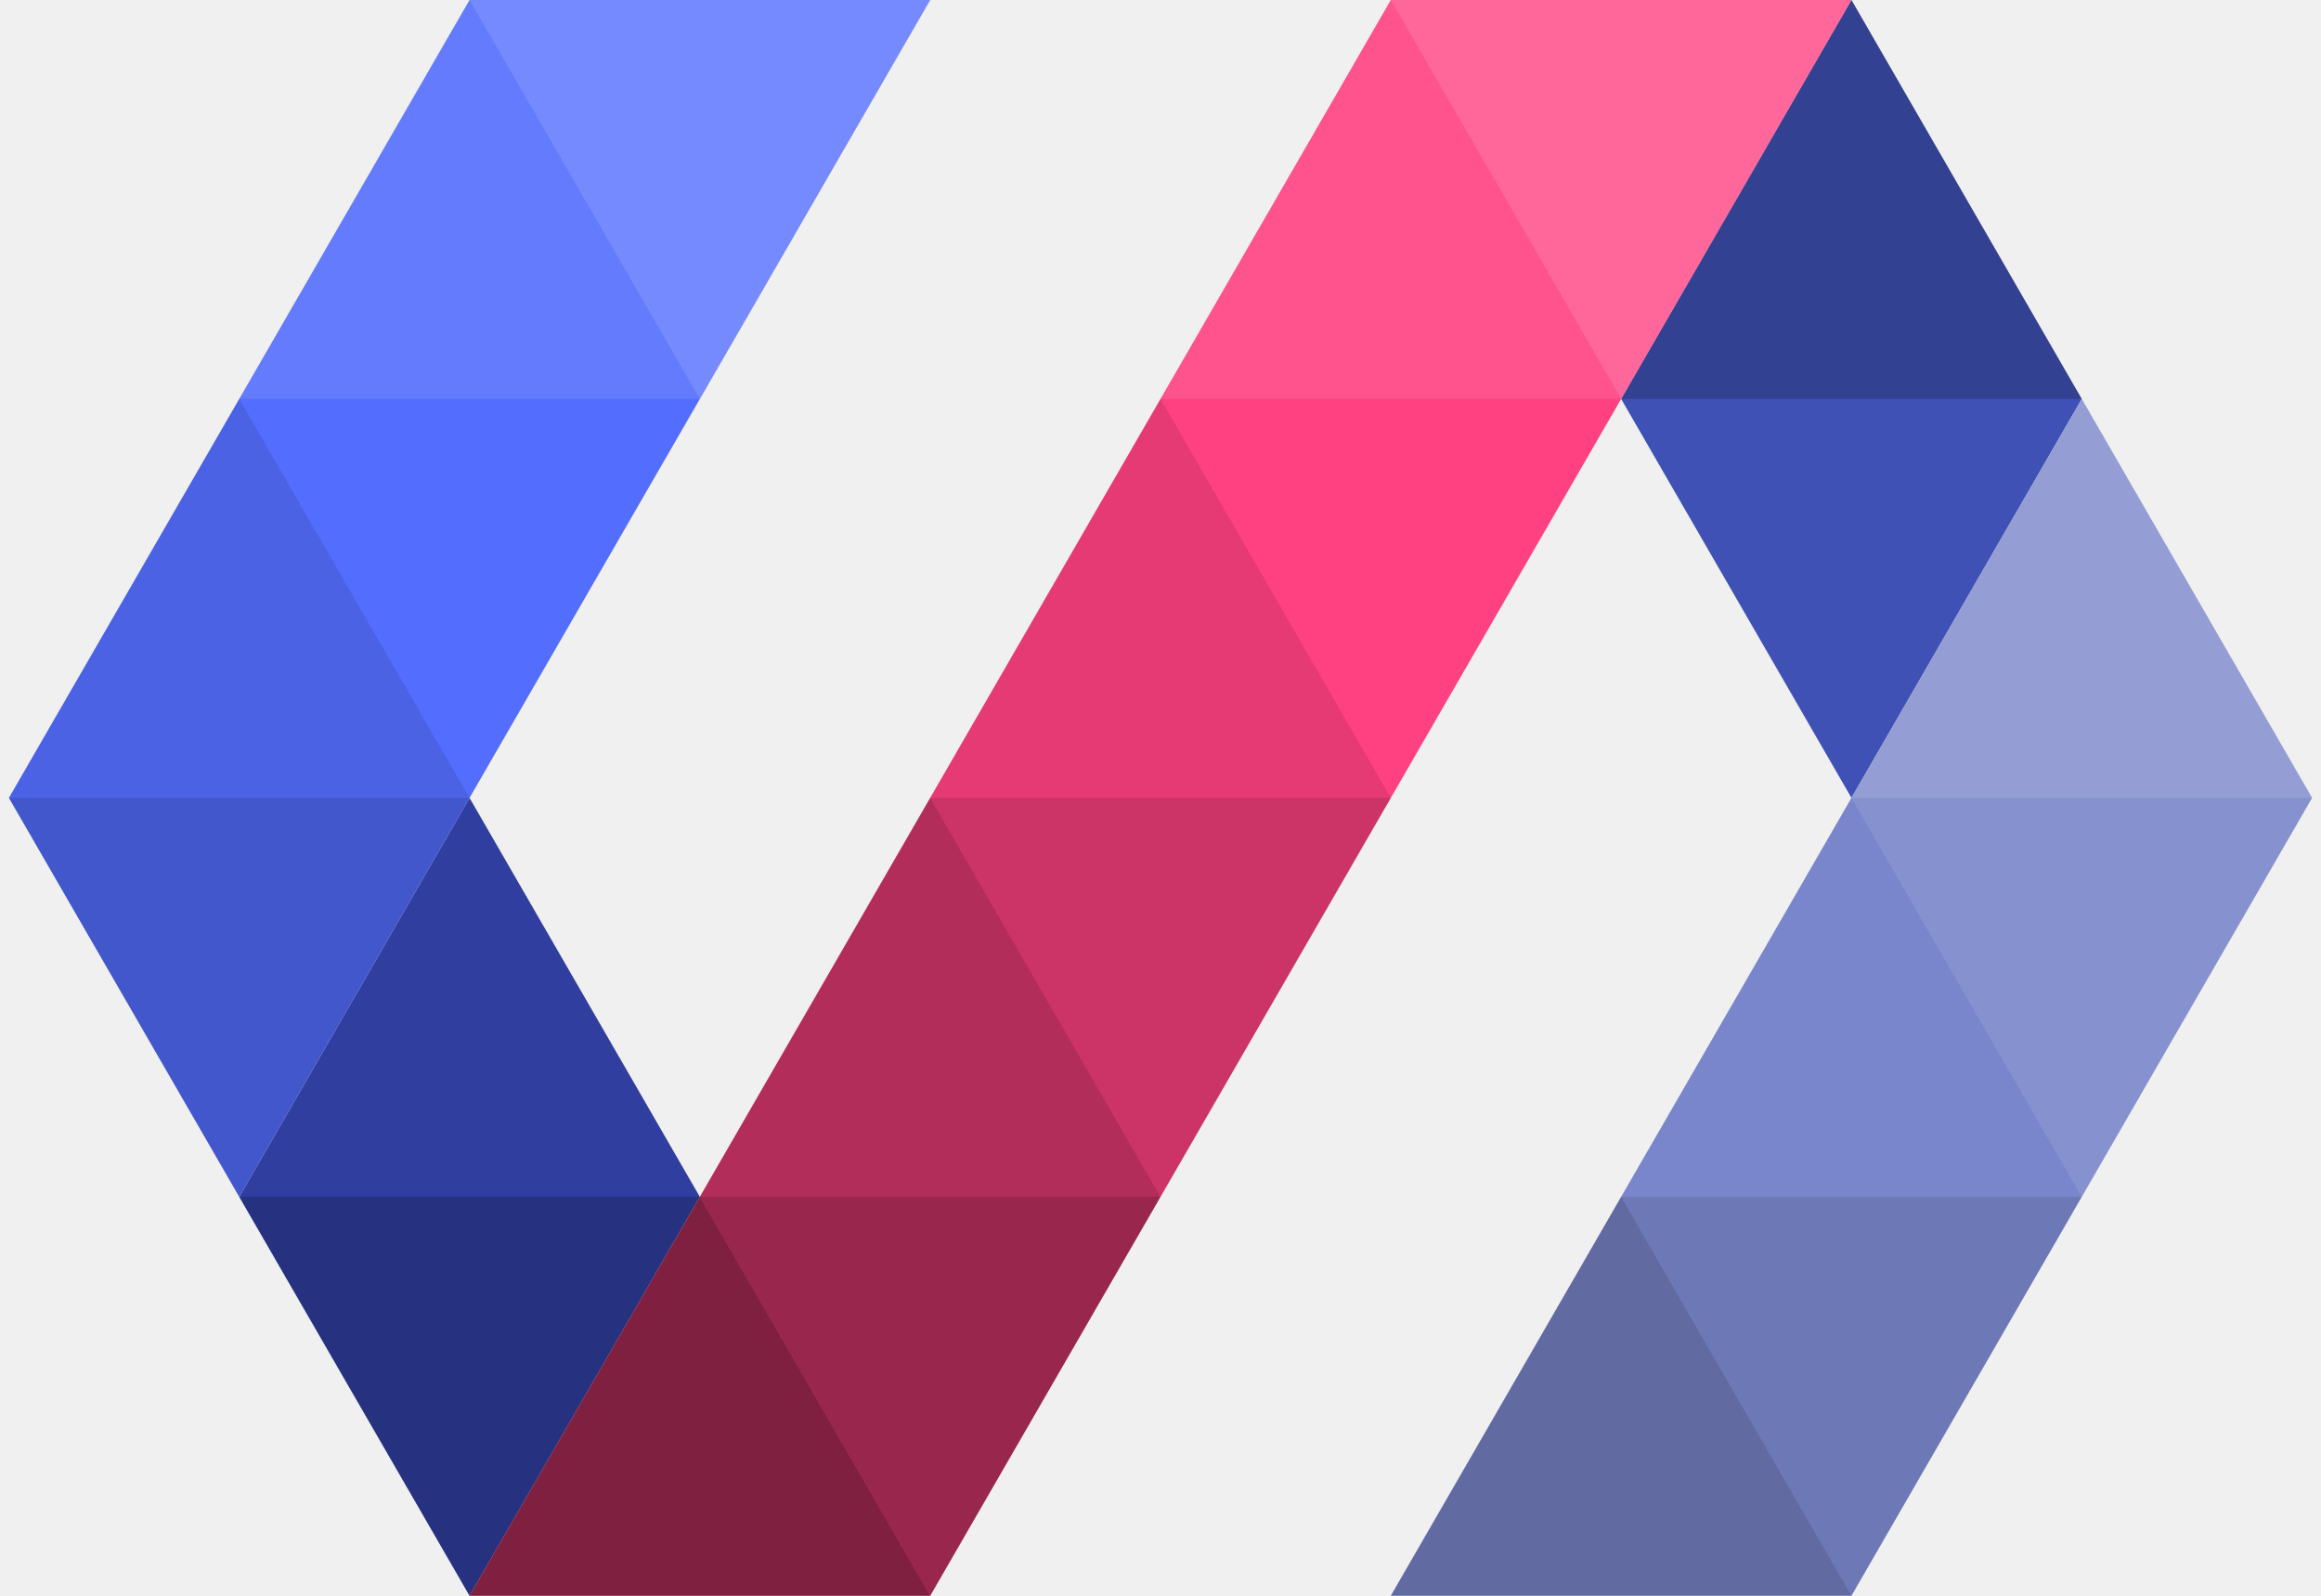
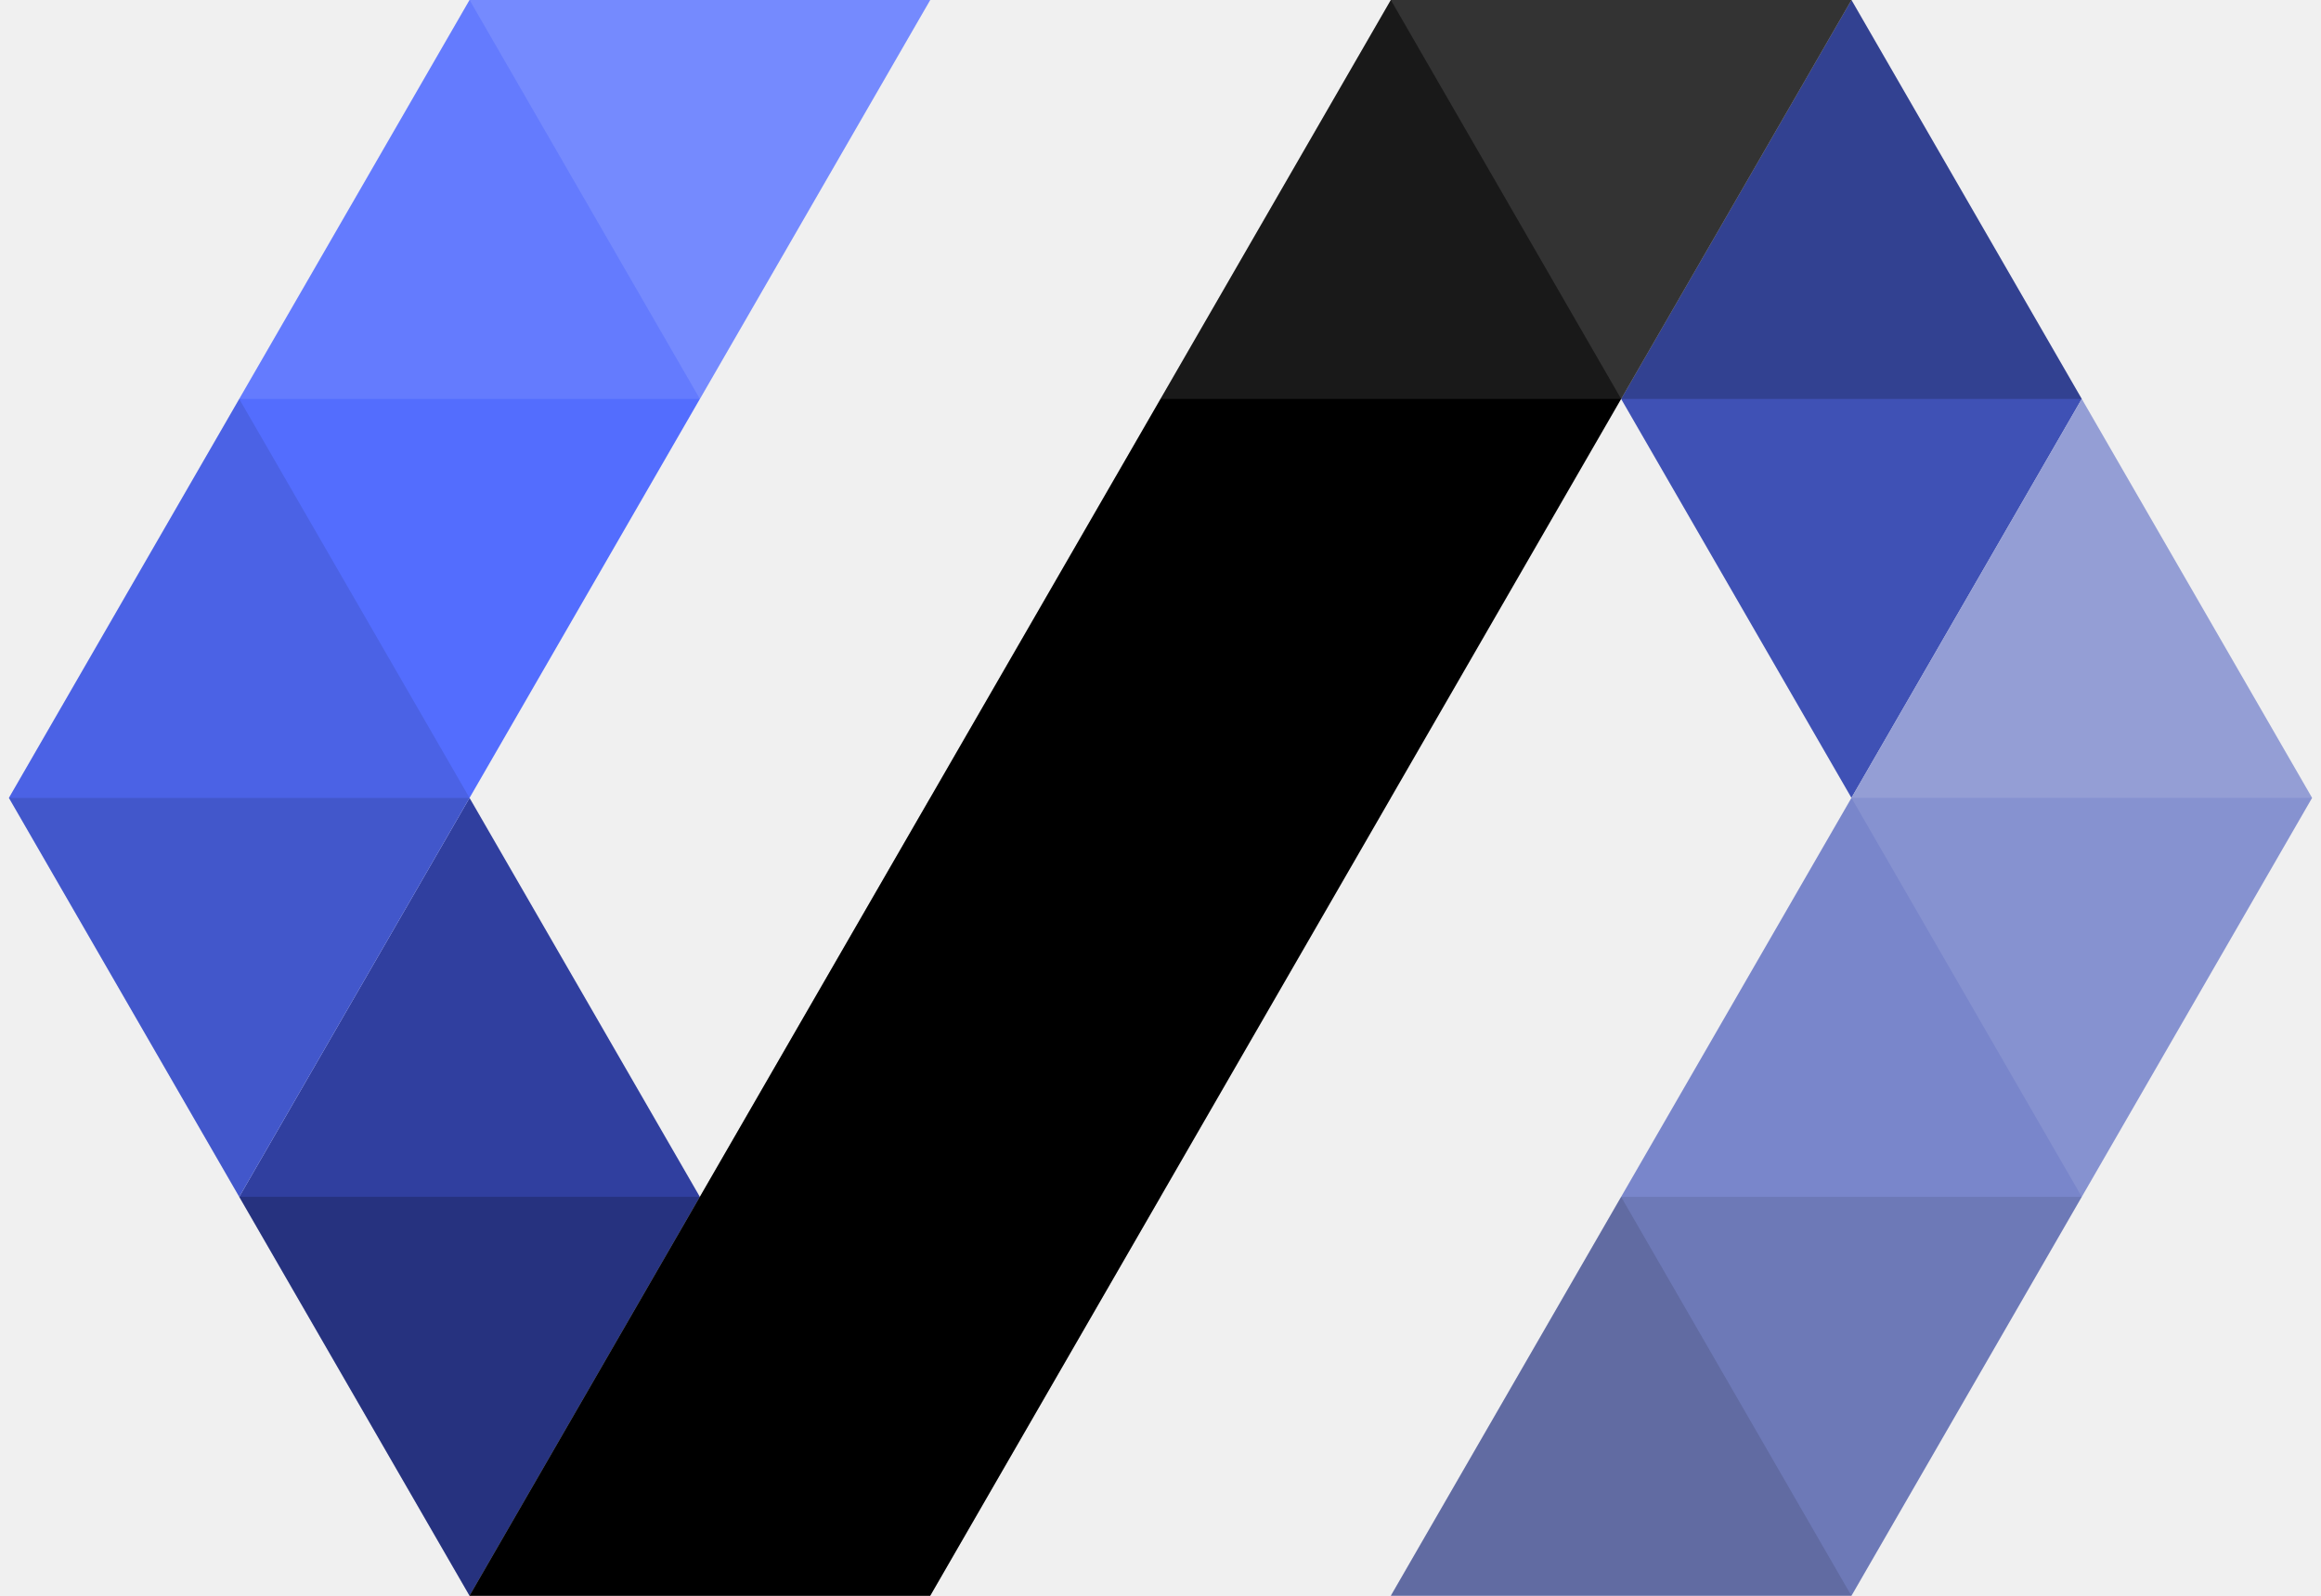
<svg xmlns="http://www.w3.org/2000/svg" version="1.1" id="Layer_1" x="0px" y="0px" width="416px" height="286px" viewBox="0 0 416 286" enable-background="new 0 0 416 286" xml:space="preserve">
  <g>
    <g>
      <polygon fill="#303F9F" points="84.157,143 42.878,214.5 84.157,286 125.436,214.5   " />
      <polygon fill="#3F51B5" points="331.842,0 290.561,71.5 331.842,143 373.121,71.5   " />
      <polygon fill="#7986CB" points="373.121,71.5 249.278,286 331.842,286 414.4,143   " />
-       <polygon fill="#FF4081" points="249.278,0 84.157,286 166.721,286 331.842,0   " />
+       <polygon points="249.278,0 84.157,286 166.721,286 331.842,0   " />
      <polygon fill="#536DFE" points="84.157,0 1.596,143 42.878,214.5 166.721,0   " />
      <polygon fill="#FFFFFF" fill-opacity="0.2" points="249.278,0 290.561,71.5 331.842,0   " />
      <polygon fill="#FFFFFF" fill-opacity="0.1" points="208,71.5 249.278,0 290.561,71.5   " />
      <polygon fill="#FFFFFF" fill-opacity="0" points="208,71.5 249.278,143 290.561,71.5   " />
      <polygon fill-opacity="0.1" points="166.721,143 208,71.5 249.278,143   " />
      <polygon fill-opacity="0.2" points="166.721,143 208,214.5 249.278,143   " />
      <polygon fill-opacity="0.3" points="125.438,214.5 166.721,143 208,214.5   " />
      <polygon fill-opacity="0.4" points="125.438,214.5 166.721,286 208,214.5   " />
      <polygon fill-opacity="0.5" points="84.157,286 125.438,214.5 166.721,286   " />
      <polygon fill="#FFFFFF" fill-opacity="0.2" points="84.157,0 125.438,71.5 166.721,0   " />
      <polygon fill="#FFFFFF" fill-opacity="0.1" points="42.878,71.5 84.157,0 125.438,71.5   " />
      <polygon fill="#FFFFFF" fill-opacity="0" points="42.878,71.5 84.157,143 125.438,71.5   " />
      <polygon fill-opacity="0.1" points="1.598,143 42.878,71.5 84.157,143   " />
      <polygon fill-opacity="0.2" points="1.598,143 42.878,214.5 84.157,143   " />
      <polygon fill="#FFFFFF" fill-opacity="0" points="125.438,214.5 84.157,143 42.878,214.5   " />
      <polygon fill-opacity="0.2" points="125.438,214.5 84.157,286 42.878,214.5   " />
      <polygon fill-opacity="0.2" points="373.121,71.5 331.842,0 290.561,71.5   " />
      <polygon fill="#FFFFFF" fill-opacity="0" points="373.121,71.5 331.842,143 290.561,71.5   " />
      <g>
        <polygon fill="#FFFFFF" fill-opacity="0.2" points="331.842,143 373.121,71.5 414.4,143    " />
        <polygon fill="#FFFFFF" fill-opacity="0.1" points="331.842,143 373.121,214.5 414.4,143    " />
        <polygon fill="#FFFFFF" fill-opacity="0" points="290.561,214.5 331.842,143 373.121,214.5    " />
        <polygon fill-opacity="0.1" points="290.561,214.5 331.842,286 373.121,214.5    " />
        <polygon fill-opacity="0.2" points="249.278,286 290.561,214.5 331.842,286    " />
      </g>
    </g>
    <rect y="-65" fill="none" width="416" height="416" />
  </g>
  <g display="none">
    <g display="inline">
      <polygon fill="#303F9F" points="84.157,143 42.878,214.5 84.157,286 166.721,286   " />
      <polygon fill="#3F51B5" points="331.842,0 249.278,0 331.842,143 373.121,71.5   " />
      <polygon fill="#7986CB" points="373.121,71.5 249.278,286 331.842,286 414.4,143   " />
      <polygon fill="#536DFE" points="84.157,0 1.596,143 42.878,214.5 166.721,0   " />
      <polygon fill-opacity="0.5" points="249.278,0 290.561,71.5 331.842,0   " />
      <polygon fill-opacity="0.5" points="84.157,286 125.438,214.5 166.721,286   " />
      <polygon fill="#FFFFFF" fill-opacity="0.2" points="84.157,0 125.438,71.5 166.721,0   " />
      <polygon fill="#FFFFFF" fill-opacity="0.1" points="42.878,71.5 84.157,0 125.438,71.5   " />
      <polygon fill="#FFFFFF" fill-opacity="0" points="42.878,71.5 84.157,143 125.438,71.5   " />
      <polygon fill-opacity="0.1" points="1.598,143 42.878,71.5 84.157,143   " />
      <polygon fill-opacity="0.2" points="1.598,143 42.878,214.5 84.157,143   " />
      <polygon fill="#FFFFFF" fill-opacity="0" points="125.438,214.5 84.157,143 42.878,214.5   " />
      <polygon fill="#FFFFFF" fill-opacity="0" points="373.121,71.5 331.842,143 290.561,71.5   " />
      <g>
        <polygon fill="#FFFFFF" fill-opacity="0.2" points="331.842,143 373.121,71.5 414.4,143    " />
        <polygon fill="#FFFFFF" fill-opacity="0.1" points="331.842,143 373.121,214.5 414.4,143    " />
        <polygon fill="#FFFFFF" fill-opacity="0" points="290.561,214.5 331.842,143 373.121,214.5    " />
        <polygon fill-opacity="0.1" points="290.561,214.5 331.842,286 373.121,214.5    " />
        <polygon fill-opacity="0.2" points="249.278,286 290.561,214.5 331.842,286    " />
      </g>
      <polygon fill-opacity="0.2" points="125.438,214.5 84.157,286 42.878,214.5   " />
      <polygon fill-opacity="0.2" points="373.121,71.5 331.842,0 290.561,71.5   " />
    </g>
    <rect y="-65" display="inline" fill="none" width="416" height="416" />
  </g>
  <g display="none">
    <g display="inline">
-       <polygon fill="#FF4081" points="249.279,0 84.157,286 166.721,286 331.843,0   " />
+       <polygon points="249.279,0 84.157,286 166.721,286 331.843,0   " />
      <polygon fill="#FFFFFF" fill-opacity="0.2" points="249.279,0 290.558,71.5 331.843,0   " />
      <polygon fill="#FFFFFF" fill-opacity="0.1" points="208,71.5 249.279,0 290.558,71.5   " />
      <polygon fill="#FFFFFF" fill-opacity="0" points="208,71.5 249.279,143 290.558,71.5   " />
      <polygon fill-opacity="0.2" points="166.721,143 208,214.5 249.279,143   " />
      <polygon fill-opacity="0.3" points="125.439,214.5 166.721,143 208,214.5   " />
      <polygon fill-opacity="0.4" points="125.439,214.5 166.721,286 208,214.5   " />
      <polygon fill-opacity="0.5" points="84.157,286 125.439,214.5 166.721,286   " />
      <polygon fill-opacity="0.1" points="166.721,143 208,71.5 249.279,143   " />
    </g>
    <g display="inline">
-       <polygon fill="#FF4081" points="331.84,0 166.718,286 249.279,286 373.121,71.5   " />
+       <polygon points="331.84,0 166.718,286 249.279,286 373.121,71.5   " />
      <polygon fill="#FFFFFF" fill-opacity="0.1" points="290.558,71.5 331.84,0 373.121,71.5   " />
      <polygon fill="#FFFFFF" fill-opacity="0" points="290.558,71.5 331.84,143 373.121,71.5   " />
      <polygon fill-opacity="0.2" points="249.279,143 290.558,214.5 331.84,143   " />
      <polygon fill-opacity="0.3" points="208,214.5 249.279,143 290.558,214.5   " />
      <polygon fill-opacity="0.4" points="208,214.5 249.279,286 290.558,214.5   " />
      <polygon fill-opacity="0.5" points="166.718,286 208,214.5 249.279,286   " />
      <polygon fill-opacity="0.1" points="249.279,143 290.558,71.5 331.84,143   " />
    </g>
    <g display="inline">
-       <polygon fill="#FF4081" points="166.718,0 42.878,214.5 84.16,286 249.279,0   " />
+       <polygon points="166.718,0 42.878,214.5 84.16,286 249.279,0   " />
      <polygon fill="#FFFFFF" fill-opacity="0.2" points="166.718,0 208,71.5 249.279,0   " />
      <polygon fill="#FFFFFF" fill-opacity="0.1" points="125.439,71.5 166.718,0 208,71.5   " />
      <polygon fill="#FFFFFF" fill-opacity="0" points="125.439,71.5 166.718,143 208,71.5   " />
      <polygon fill-opacity="0.2" points="84.16,143 125.439,214.5 166.718,143   " />
      <polygon fill-opacity="0.3" points="42.878,214.5 84.16,143 125.439,214.5   " />
      <polygon fill-opacity="0.4" points="42.878,214.5 84.16,286 125.439,214.5   " />
      <polygon fill-opacity="0.1" points="84.16,143 125.439,71.5 166.718,143   " />
    </g>
    <rect y="-65" display="inline" fill="none" width="416" height="416" />
    <g display="inline">
      <polygon fill="#303F9F" points="84.157,143 42.878,214.5 84.157,286 166.721,286   " />
      <polygon fill="#3F51B5" points="331.843,0 249.279,0 331.843,143 373.121,71.5   " />
      <polygon fill="#7986CB" points="373.121,71.5 249.279,286 331.843,286 414.4,143   " />
      <polygon fill="#536DFE" points="84.157,0 1.597,143 42.878,214.5 166.721,0   " />
      <polygon fill-opacity="0.5" points="249.279,0 290.558,71.5 331.843,0   " />
      <polygon fill-opacity="0.5" points="84.157,286 125.439,214.5 166.721,286   " />
      <polygon fill="#FFFFFF" fill-opacity="0.2" points="84.157,0 125.439,71.5 166.721,0   " />
      <polygon fill="#FFFFFF" fill-opacity="0.1" points="42.878,71.5 84.157,0 125.439,71.5   " />
      <polygon fill="#FFFFFF" fill-opacity="0" points="42.878,71.5 84.157,143 125.439,71.5   " />
      <polygon fill-opacity="0.1" points="1.6,143 42.878,71.5 84.157,143   " />
      <polygon fill-opacity="0.2" points="1.6,143 42.878,214.5 84.157,143   " />
      <polygon fill="#FFFFFF" fill-opacity="0" points="125.439,214.5 84.157,143 42.878,214.5   " />
      <polygon fill="#FFFFFF" fill-opacity="0" points="373.121,71.5 331.843,143 290.558,71.5   " />
      <g>
        <polygon fill="#FFFFFF" fill-opacity="0.2" points="331.843,143 373.121,71.5 414.4,143    " />
        <polygon fill="#FFFFFF" fill-opacity="0.1" points="331.843,143 373.121,214.5 414.4,143    " />
        <polygon fill="#FFFFFF" fill-opacity="0" points="290.558,214.5 331.843,143 373.121,214.5    " />
        <polygon fill-opacity="0.1" points="290.558,214.5 331.843,286 373.121,214.5    " />
        <polygon fill-opacity="0.2" points="249.279,286 290.558,214.5 331.843,286    " />
      </g>
      <polygon fill-opacity="0.2" points="125.439,214.5 84.157,286 42.878,214.5   " />
      <polygon fill-opacity="0.2" points="373.121,71.5 331.843,0 290.558,71.5   " />
    </g>
  </g>
  <g display="none">
    <g display="inline">
      <polygon fill="#9F499B" points="249.279,0 84.157,286 166.721,286 331.843,0   " />
      <polygon fill="#FFFFFF" fill-opacity="0.2" points="249.279,0 290.558,71.5 331.843,0   " />
      <polygon fill="#FFFFFF" fill-opacity="0.1" points="208,71.5 249.279,0 290.558,71.5   " />
      <polygon fill="#FFFFFF" fill-opacity="0" points="208,71.5 249.279,143 290.558,71.5   " />
      <polygon fill-opacity="0.2" points="166.721,143 208,214.5 249.279,143   " />
      <polygon fill-opacity="0.3" points="125.439,214.5 166.721,143 208,214.5   " />
      <polygon fill-opacity="0.4" points="125.439,214.5 166.721,286 208,214.5   " />
      <polygon fill-opacity="0.5" points="84.157,286 125.439,214.5 166.721,286   " />
      <polygon fill-opacity="0.1" points="166.721,143 208,71.5 249.279,143   " />
    </g>
    <g display="inline">
      <polygon fill="#9F499B" points="331.84,0 166.718,286 249.279,286 373.121,71.5   " />
      <polygon fill="#FFFFFF" fill-opacity="0.1" points="290.558,71.5 331.84,0 373.121,71.5   " />
      <polygon fill="#FFFFFF" fill-opacity="0" points="290.558,71.5 331.84,143 373.121,71.5   " />
      <polygon fill-opacity="0.2" points="249.279,143 290.558,214.5 331.84,143   " />
      <polygon fill-opacity="0.3" points="208,214.5 249.279,143 290.558,214.5   " />
      <polygon fill-opacity="0.4" points="208,214.5 249.279,286 290.558,214.5   " />
      <polygon fill-opacity="0.5" points="166.718,286 208,214.5 249.279,286   " />
      <polygon fill-opacity="0.1" points="249.279,143 290.558,71.5 331.84,143   " />
    </g>
    <g display="inline">
      <polygon fill="#9F499B" points="373.121,71.5 249.279,286 331.843,286 414.4,143   " />
      <polygon fill-opacity="0.2" points="331.843,143 373.121,214.5 414.4,143   " />
      <polygon fill-opacity="0.3" points="290.558,214.5 331.843,143 373.121,214.5   " />
      <polygon fill-opacity="0.4" points="290.558,214.5 331.843,286 373.121,214.5   " />
      <polygon fill-opacity="0.5" points="249.279,286 290.558,214.5 331.843,286   " />
      <polygon fill-opacity="0.1" points="331.843,143 373.121,71.5 414.4,143   " />
    </g>
    <g display="inline">
      <polygon fill="#9F499B" points="166.718,0 42.878,214.5 84.16,286 249.279,0   " />
      <polygon fill="#FFFFFF" fill-opacity="0.2" points="166.718,0 208,71.5 249.279,0   " />
      <polygon fill="#FFFFFF" fill-opacity="0.1" points="125.439,71.5 166.718,0 208,71.5   " />
      <polygon fill="#FFFFFF" fill-opacity="0" points="125.439,71.5 166.718,143 208,71.5   " />
      <polygon fill-opacity="0.2" points="84.16,143 125.439,214.5 166.718,143   " />
      <polygon fill-opacity="0.3" points="42.878,214.5 84.16,143 125.439,214.5   " />
      <polygon fill-opacity="0.4" points="42.878,214.5 84.16,286 125.439,214.5   " />
      <polygon fill-opacity="0.1" points="84.16,143 125.439,71.5 166.718,143   " />
    </g>
    <g display="inline">
      <polygon fill="#9F499B" points="84.157,0 1.6,143 42.878,214.5 166.721,0   " />
      <polygon fill="#FFFFFF" fill-opacity="0.2" points="84.157,0 125.439,71.5 166.721,0   " />
      <polygon fill="#FFFFFF" fill-opacity="0.1" points="42.878,71.5 84.157,0 125.439,71.5   " />
      <polygon fill="#FFFFFF" fill-opacity="0" points="42.878,71.5 84.157,143 125.439,71.5   " />
      <polygon fill-opacity="0.2" points="1.6,143 42.878,214.5 84.157,143   " />
      <polygon fill-opacity="0.1" points="1.6,143 42.878,71.5 84.157,143   " />
    </g>
    <rect y="-65" display="inline" fill="none" width="416" height="416" />
  </g>
</svg>
